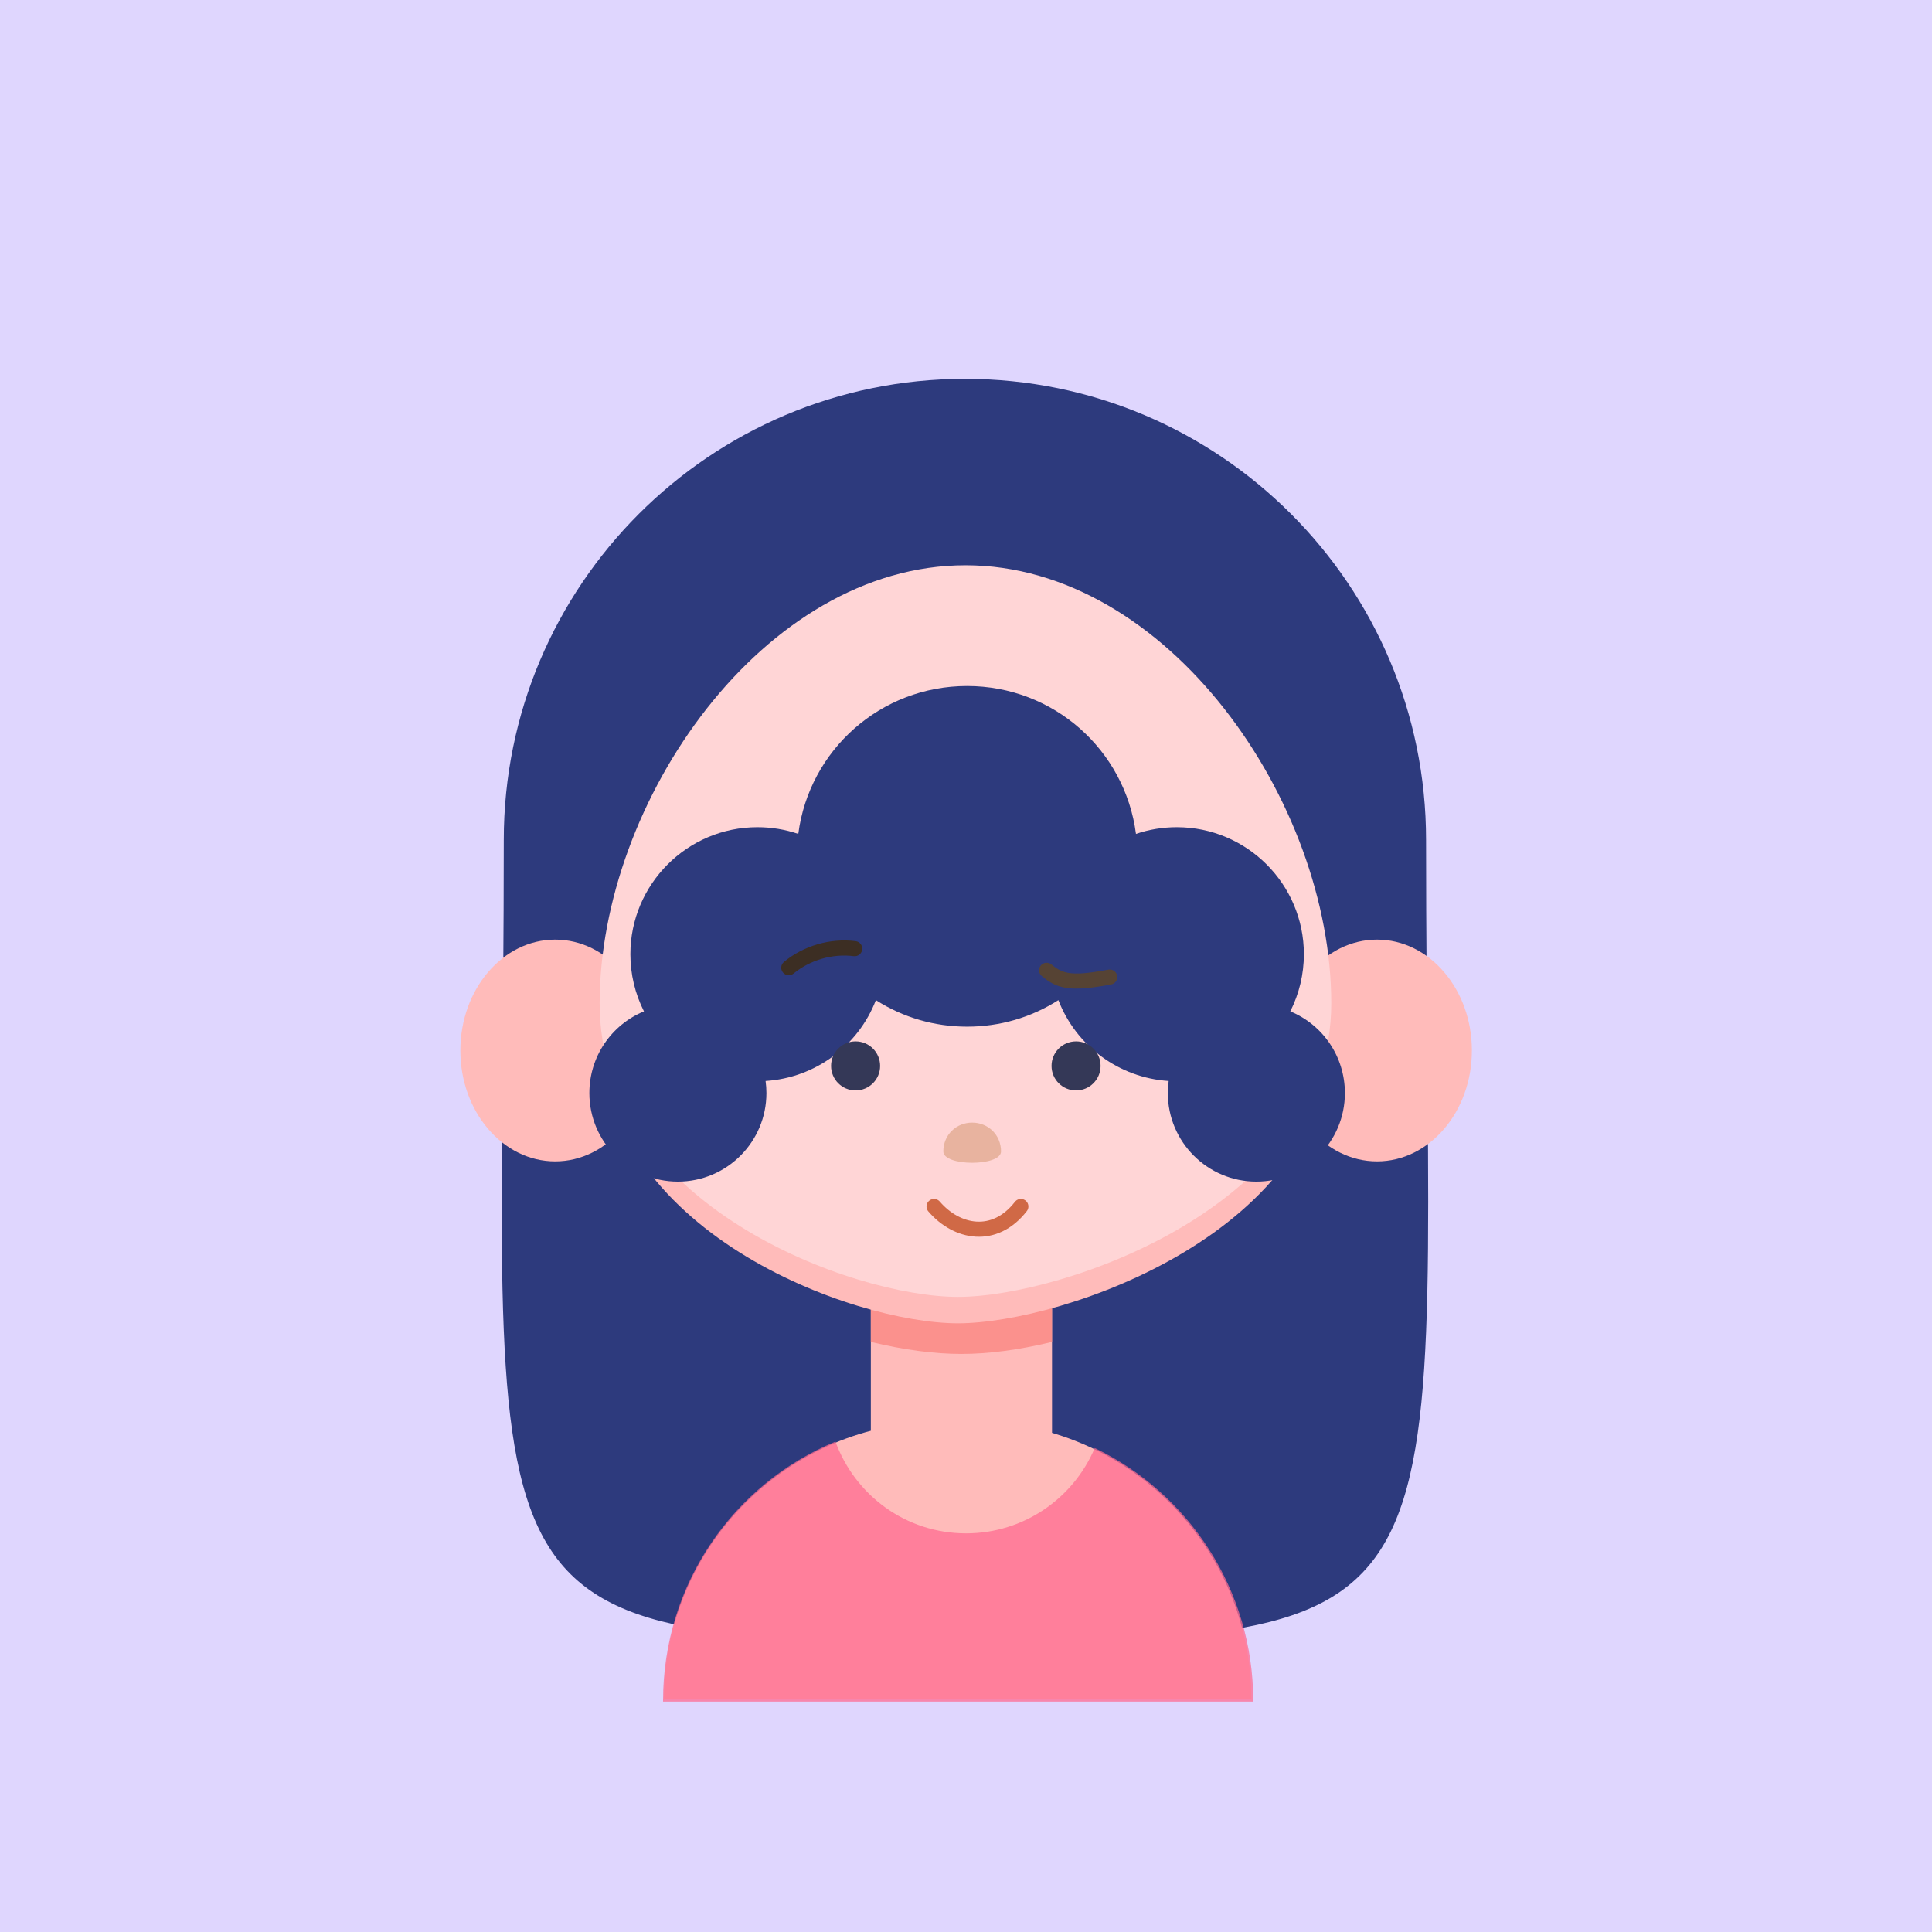
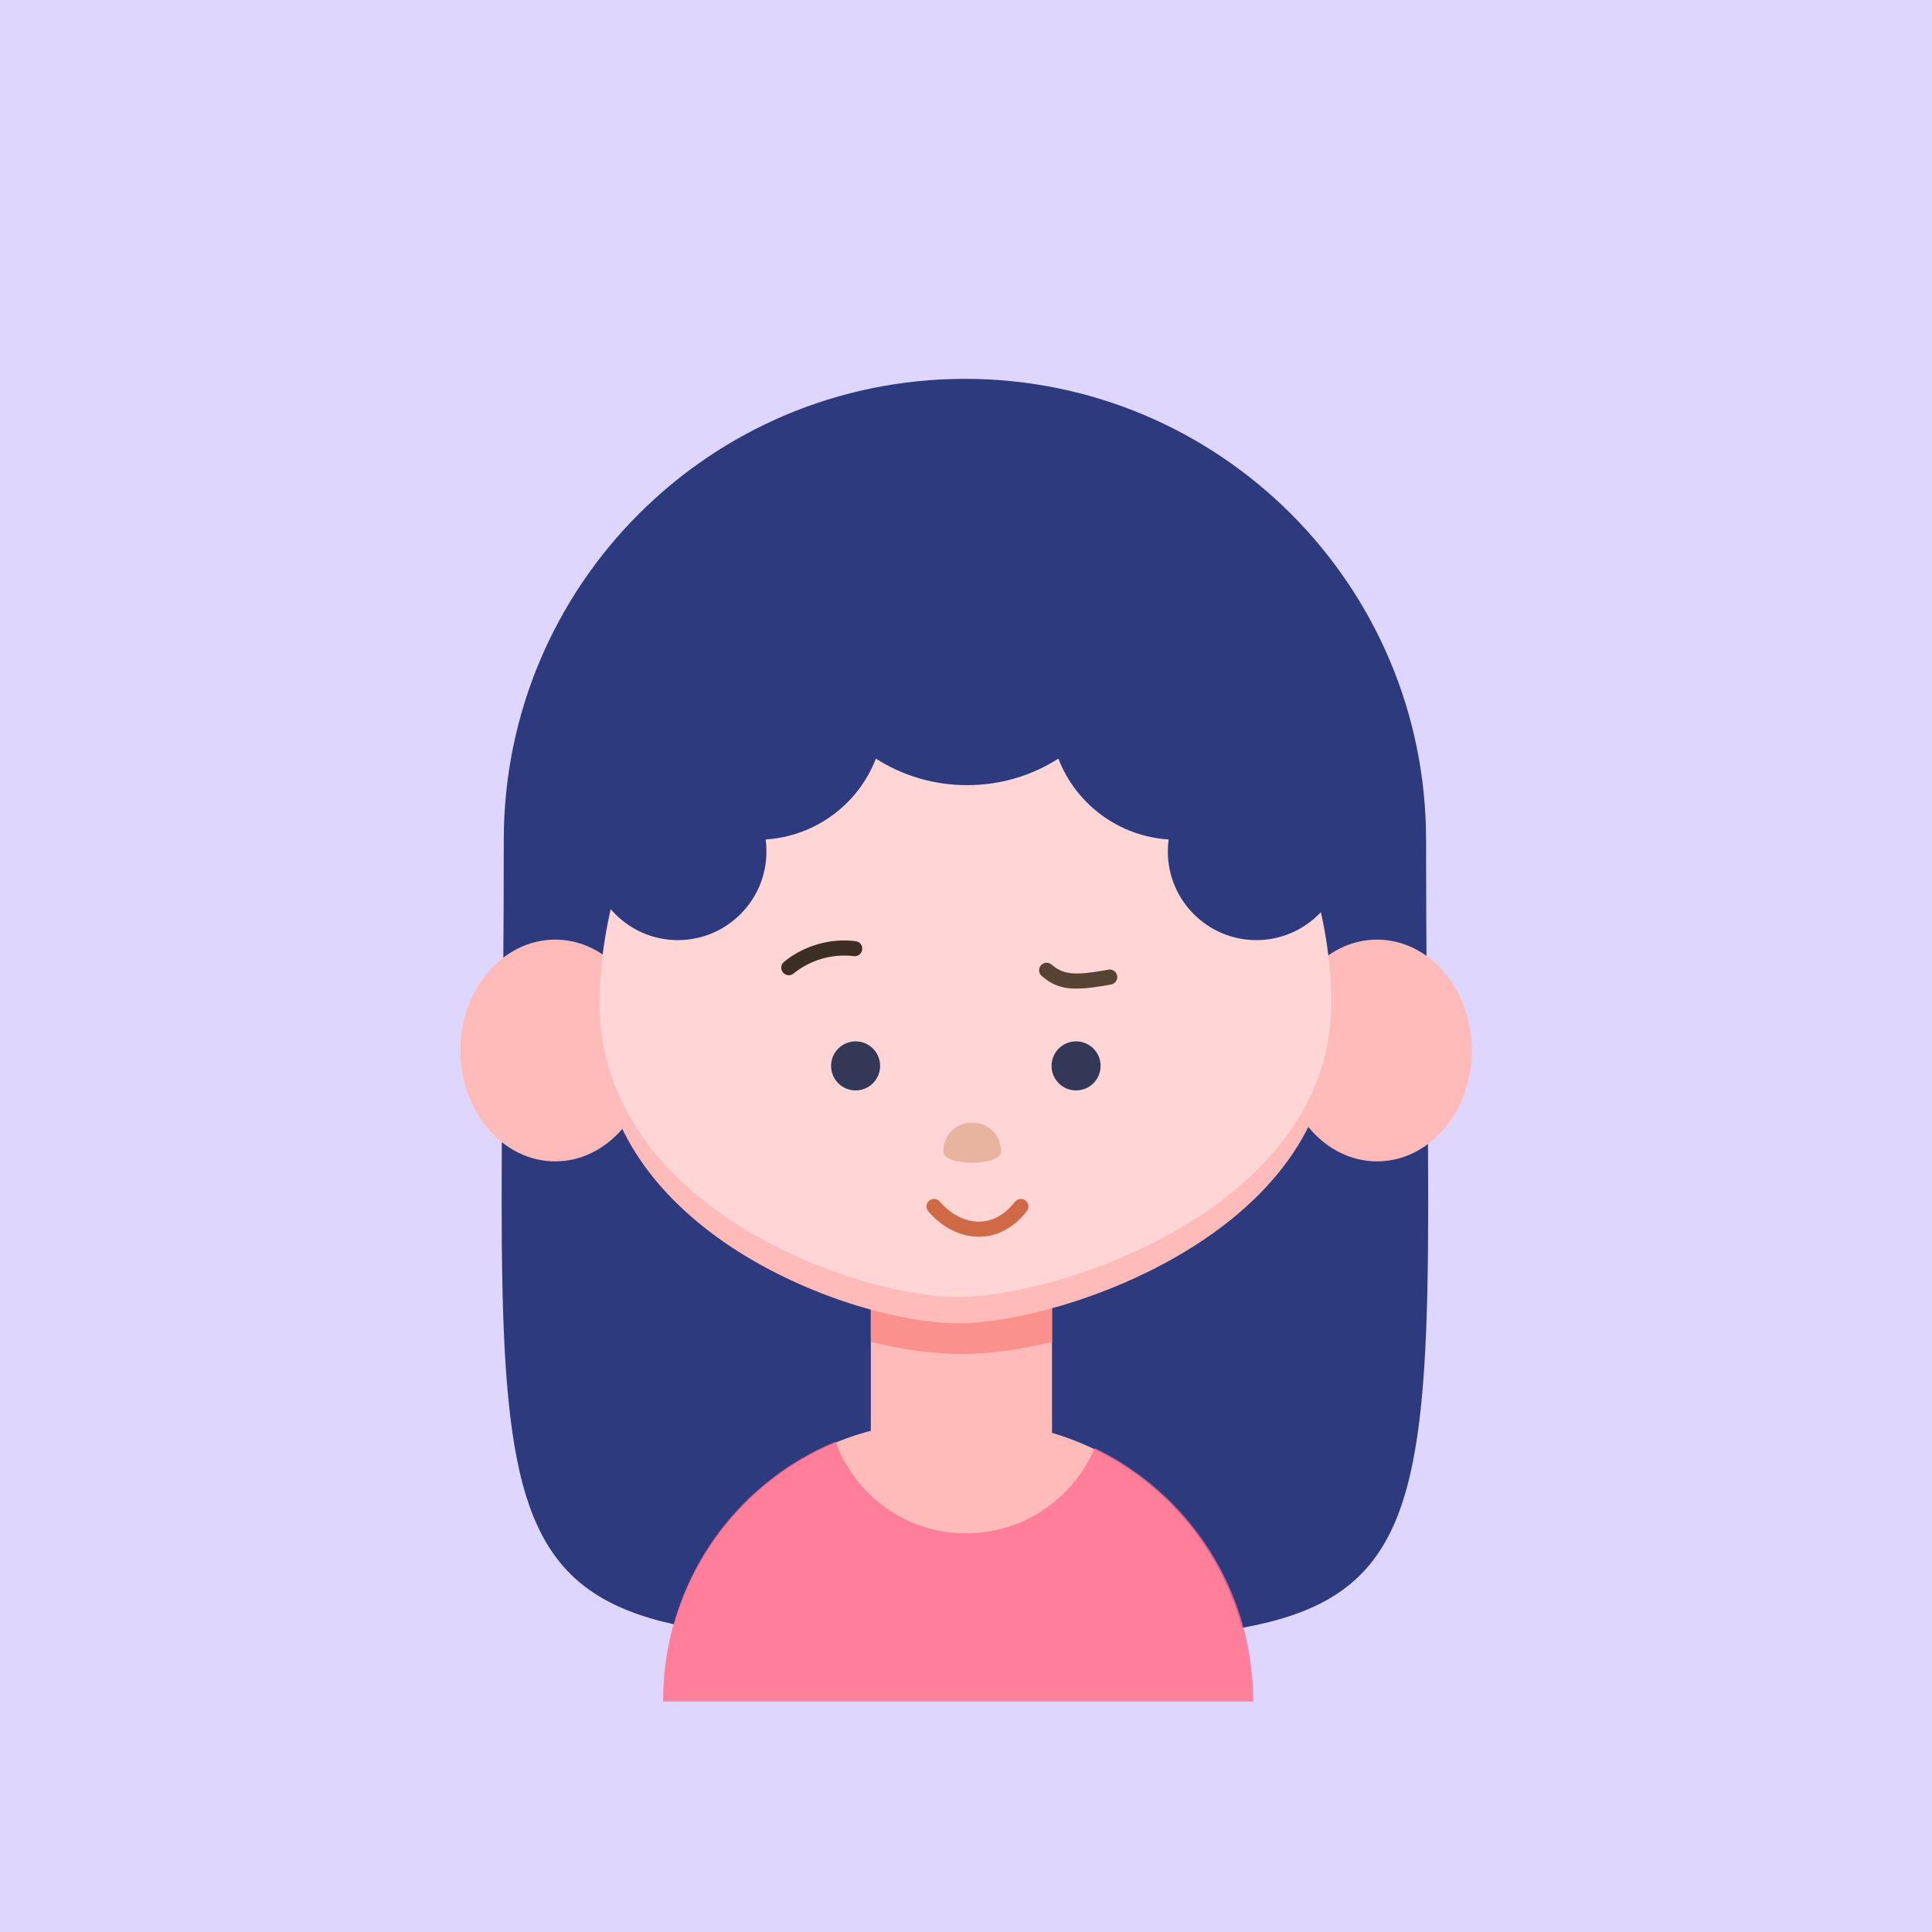
<svg xmlns="http://www.w3.org/2000/svg" width="512px" height="512px" viewBox="0 0 512 512" version="1.1">
  <g id="女生-紫" stroke="none" stroke-width="1" fill="none" fill-rule="evenodd">
    <rect id="矩形" fill="#DFD6FE" x="0" y="0" width="512" height="512" />
    <g id="编组" transform="translate(122, 100)">
      <g transform="translate(10.8, 0.1464)">
        <polygon id="Clip-2" points="0.141 0.254 245.688 0.254 245.688 334.8 0.141 334.8" />
        <path d="M245.124,122.463 C245.124,327.6 261.113,334.8 122.915,334.8 C-15.284,334.8 0.705,326 0.705,122.463 C0.705,54.968 55.42,0.253 122.915,0.253 C190.409,0.253 245.124,54.968 245.124,122.463" id="Fill-1" fill="#2D3A7D" />
      </g>
      <polygon id="Fill-3" fill="#FFBBBA" points="108.78 286.738 156.796 286.738 156.796 223.622 108.78 223.622" />
      <path d="M108.78,255.622 C117.608,257.743 125.61,258.804 132.788,258.804 C139.966,258.804 147.968,257.743 156.796,255.622 L156.796,222.622 L108.78,222.622 L108.78,255.622 Z" id="Fill-3" fill="#FB918D" />
      <path d="M50.26,178.393 C50.26,194.622 39.009,207.778 25.13,207.778 C11.251,207.778 4e-05,194.622 4e-05,178.393 C4e-05,162.164 11.251,149.008 25.13,149.008 C39.009,149.008 50.26,162.164 50.26,178.393" id="Fill-5" fill="#FFBBBA" />
      <path d="M268.064,178.393 C268.064,194.622 256.813,207.778 242.934,207.778 C229.055,207.778 217.804,194.622 217.804,178.393 C217.804,162.164 229.055,149.008 242.934,149.008 C256.813,149.008 268.064,162.164 268.064,178.393" id="Fill-7" fill="#FFBBBA" />
      <path d="M131.857,250.69 C104.063,250.69 36.912,226.434 36.912,172.893 C36.912,119.352 80.316,56.801 133.857,56.801 C187.398,56.801 230.801,119.352 230.801,172.893 C230.801,226.434 159.651,250.69 131.857,250.69 Z" id="Fill-9" fill="#FFBBBA" />
      <path d="M131.857,243.69 C104.063,243.69 36.912,219.434 36.912,165.893 C36.912,112.352 80.316,49.801 133.857,49.801 C187.398,49.801 230.801,112.352 230.801,165.893 C230.801,219.434 159.651,243.69 131.857,243.69 Z" id="Fill-9" fill="#FFD5D6" />
      <path d="M209.626,350.354 L53.951,350.354 C53.951,309.704 86.904,276.75 127.554,276.75 L136.022,276.75 C176.672,276.75 209.626,309.704 209.626,350.354" id="Fill-17" fill="#FFBBBA" />
      <path d="M168.113,283.747 C162.486,297.031 149.349,306.35 134.014,306.35 C118.031,306.35 104.596,296.227 99.404,282.043 C72.481,293.161 53.716,319.749 53.716,350.687 L53.716,350.946 L210.116,350.946 L210.116,350.687 C210.116,321.235 192.99,295.713 168.113,283.747" id="Fill-18" fill-opacity="0.735" fill="#FF6B90" />
    </g>
-     <path d="M332.949,313.141 C320.013,313.141 309.488,302.616 309.488,289.678 C309.488,288.605 309.562,287.534 309.709,286.471 C296.573,285.631 285.183,277.213 280.481,265.045 C273.26,269.654 264.975,272.071 256.299,272.071 C247.624,272.071 239.34,269.654 232.119,265.045 C227.417,277.213 216.027,285.631 202.891,286.471 C203.038,287.534 203.112,288.605 203.112,289.678 C203.112,302.616 192.587,313.141 179.649,313.141 C166.713,313.141 156.188,302.616 156.188,289.678 C156.188,280.049 161.984,271.596 170.657,268.02 C168.294,263.34 167.058,258.17 167.058,252.878 C167.058,234.317 182.158,219.216 200.719,219.216 C204.456,219.216 208.086,219.814 211.555,220.999 C214.46,198.725 233.412,181.8 256.299,181.8 C279.187,181.8 298.14,198.725 301.045,220.999 C304.514,219.814 308.144,219.216 311.881,219.216 C330.442,219.216 345.542,234.317 345.542,252.878 C345.542,258.17 344.306,263.34 341.943,268.02 C350.616,271.596 356.412,280.049 356.412,289.678 C356.412,302.616 345.887,313.141 332.949,313.141" id="Fill-333" fill="#2D3A7D" />
+     <path d="M332.949,313.141 C320.013,313.141 309.488,302.616 309.488,289.678 C309.488,288.605 309.562,287.534 309.709,286.471 C296.573,285.631 285.183,277.213 280.481,265.045 C273.26,269.654 264.975,272.071 256.299,272.071 C247.624,272.071 239.34,269.654 232.119,265.045 C227.417,277.213 216.027,285.631 202.891,286.471 C203.038,287.534 203.112,288.605 203.112,289.678 C203.112,302.616 192.587,313.141 179.649,313.141 C166.713,313.141 156.188,302.616 156.188,289.678 C156.188,280.049 161.984,271.596 170.657,268.02 C168.294,263.34 167.058,258.17 167.058,252.878 C167.058,234.317 182.158,219.216 200.719,219.216 C204.456,219.216 208.086,219.814 211.555,220.999 C214.46,198.725 233.412,181.8 256.299,181.8 C279.187,181.8 298.14,198.725 301.045,220.999 C304.514,219.814 308.144,219.216 311.881,219.216 C330.442,219.216 345.542,234.317 345.542,252.878 C345.542,258.17 344.306,263.34 341.943,268.02 C350.616,271.596 356.412,280.049 356.412,289.678 C356.412,302.616 345.887,313.141 332.949,313.141" id="Fill-333" transform="translate(0, -64)" fill="#2D3A7D" />
    <g id="编组-2" transform="translate(207.037, 249.2308)">
      <path d="M58.246,55.916 C58.246,59.916 42.955,59.916 42.955,55.916 C42.955,51.516 46.378,48.27 50.6,48.27 C54.823,48.27 58.246,51.516 58.246,55.916" id="Fill-13" fill="#E8B39F" />
      <path d="M0.731,5.673 C5.972,1.37 12.993,-0.657 19.721,0.189 C20.817,0.327 21.594,1.327 21.456,2.423 C21.318,3.519 20.318,4.295 19.222,4.158 C13.584,3.448 7.661,5.159 3.269,8.765 C2.415,9.466 1.155,9.342 0.454,8.488 C-0.247,7.635 -0.123,6.374 0.731,5.673 Z" id="Stroke-20" fill="#3C2E23" fill-rule="nonzero" />
      <circle id="Fill-12" cx="19.705" cy="33.243" r="6.5" fill="#343857" />
      <path d="M68.803,6.607 C69.518,5.765 70.78,5.662 71.622,6.377 L71.787,6.516 L72.116,6.78 C74.03,8.268 75.906,8.876 79.131,8.743 L79.698,8.713 C79.795,8.707 79.893,8.7 79.992,8.693 L80.601,8.641 L81.24,8.575 C81.349,8.563 81.46,8.551 81.572,8.537 L82.26,8.451 C82.377,8.435 82.496,8.419 82.616,8.402 L83.74,8.236 L84.947,8.04 L86.244,7.814 C86.393,7.788 86.544,7.76 86.697,7.733 C87.783,7.535 88.825,8.255 89.022,9.342 C89.22,10.429 88.5,11.47 87.413,11.668 L86.44,11.842 L85.506,12.001 L84.609,12.146 L83.749,12.277 C83.608,12.297 83.469,12.317 83.331,12.336 L82.521,12.444 L81.744,12.536 C81.617,12.55 81.491,12.564 81.367,12.577 L80.635,12.645 C80.516,12.656 80.397,12.665 80.28,12.674 L79.591,12.718 C74.861,12.973 72.082,12.016 69.033,9.426 C68.191,8.711 68.088,7.449 68.803,6.607 Z" id="Stroke-15" fill="#564334" fill-rule="nonzero" />
      <circle id="Fill-15" cx="78.131" cy="33.243" r="6.5" fill="#343857" />
      <path d="M40.5,70.5 C46.5,77.5 56.5,79.5 63.5,70.5" id="Stroke-19" fill="none" stroke="#D06946" stroke-linecap="round" stroke-width="4" />
    </g>
  </g>
</svg>
